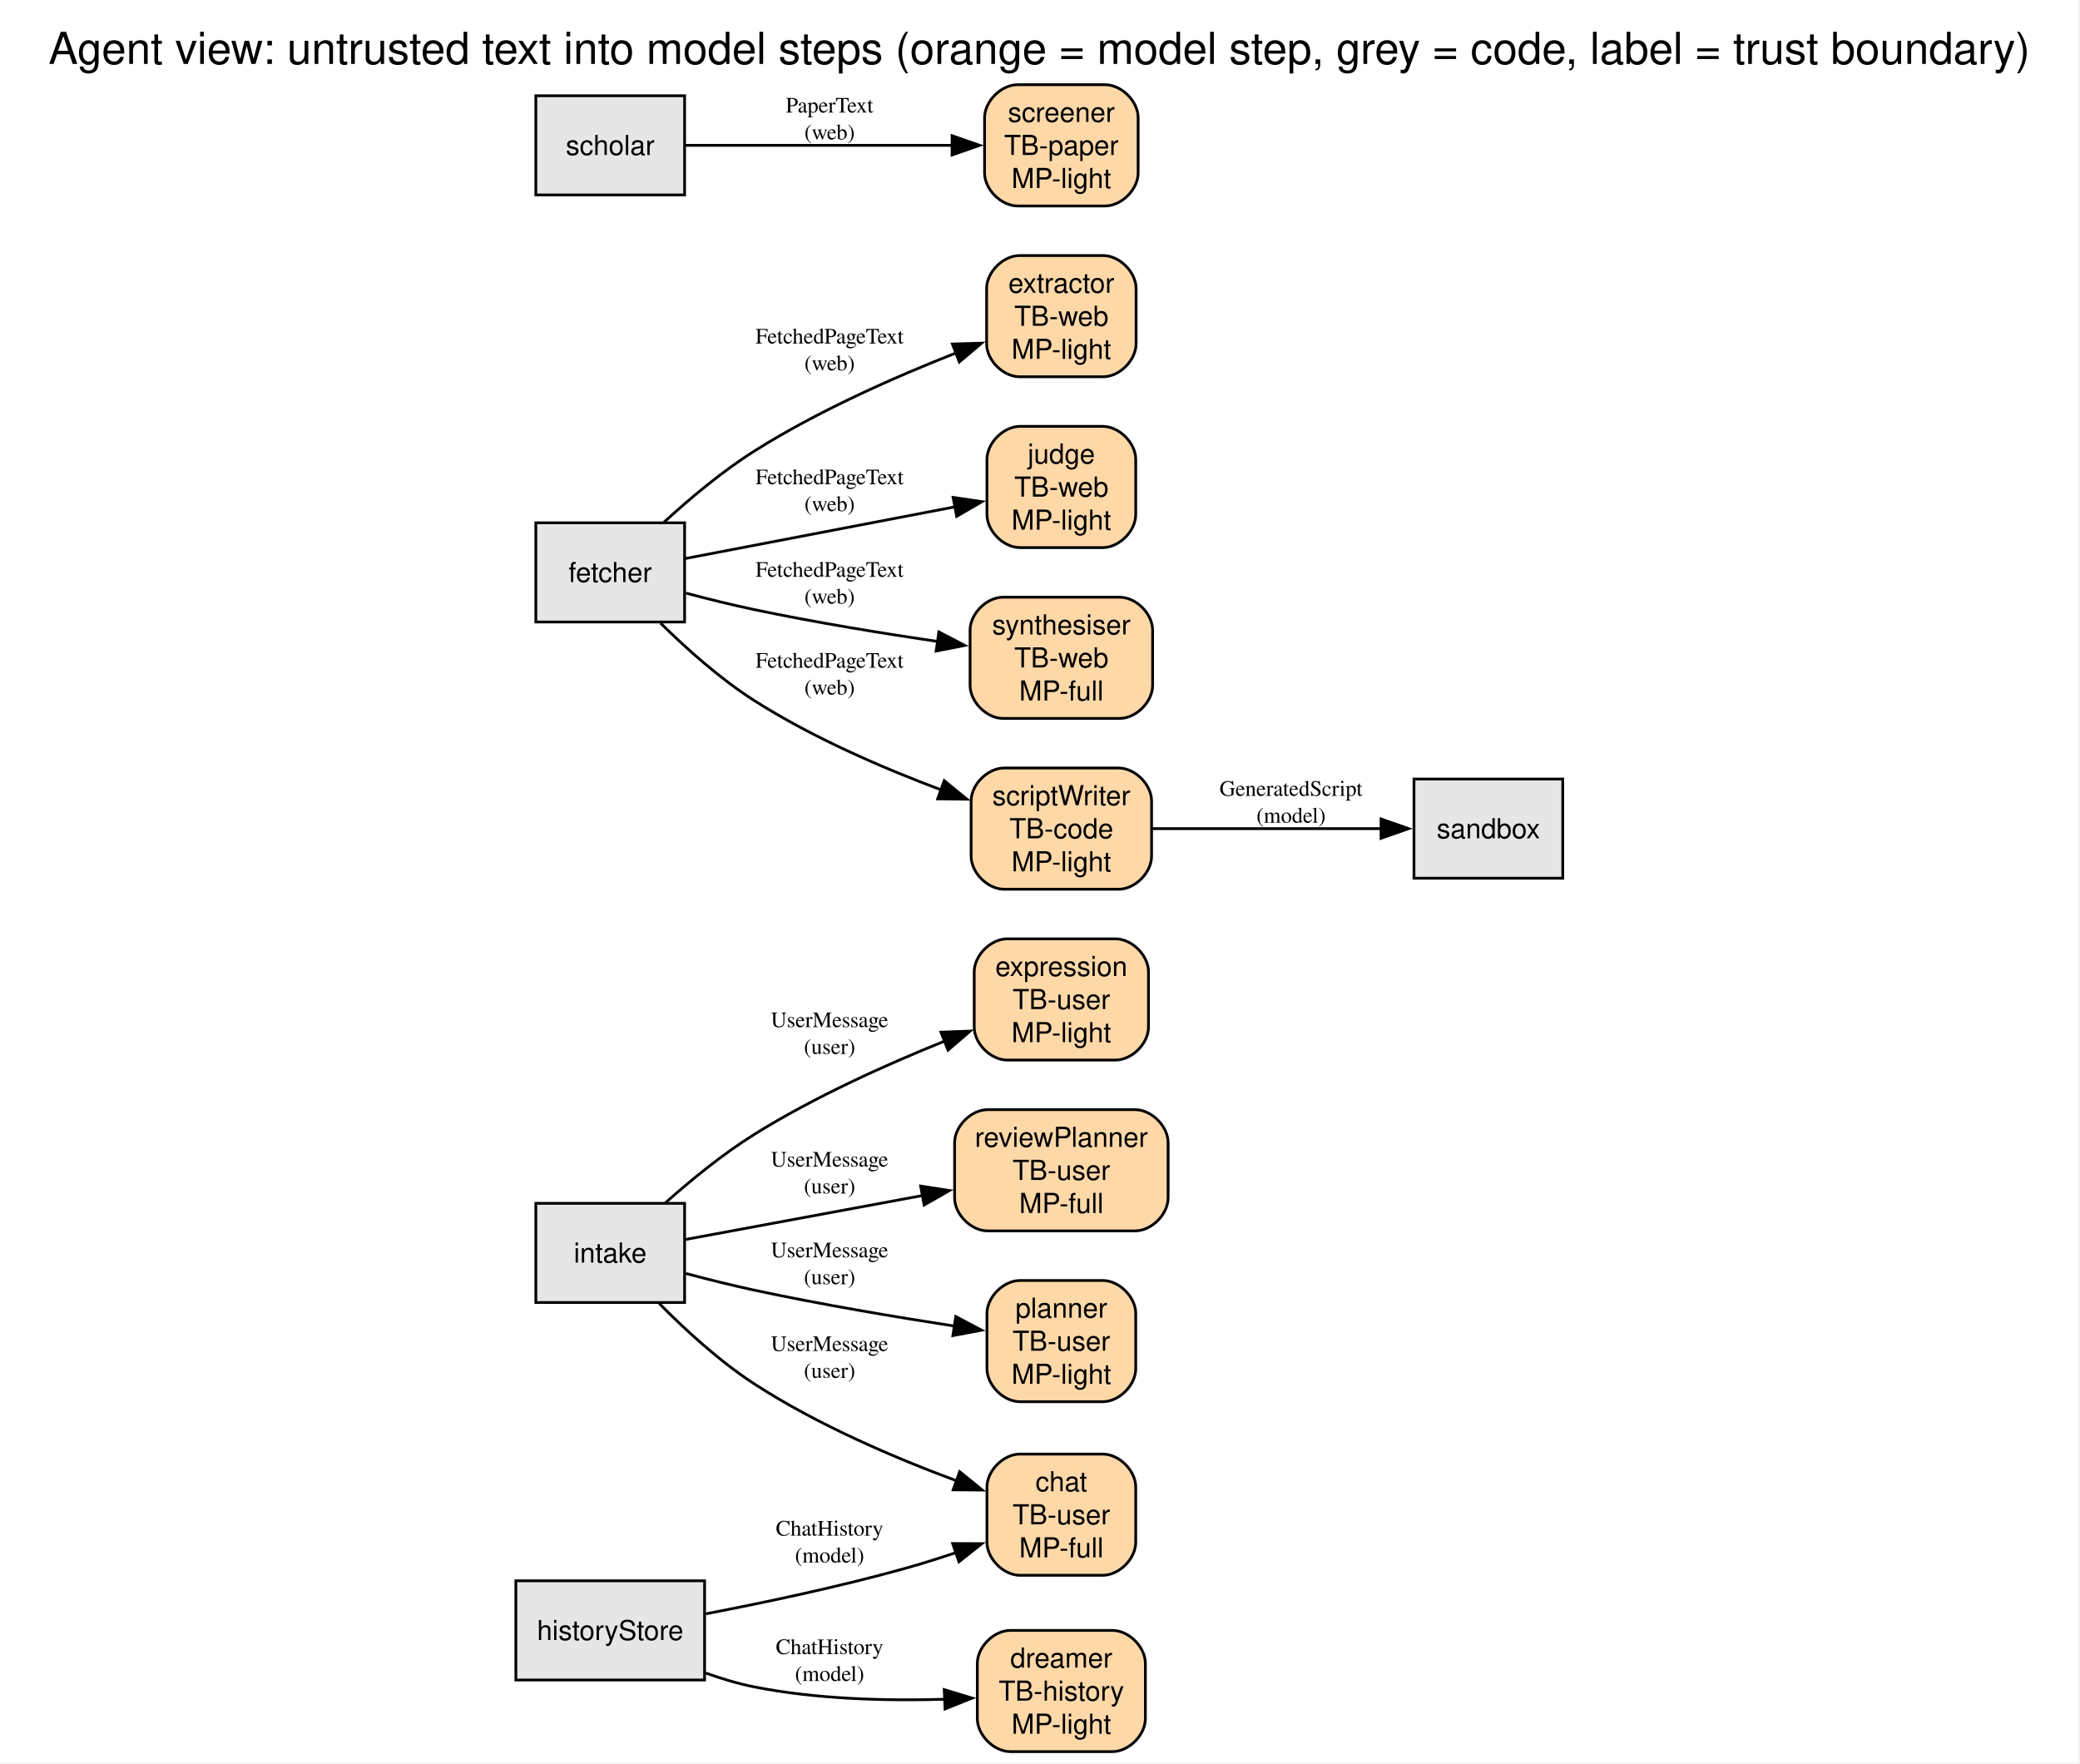
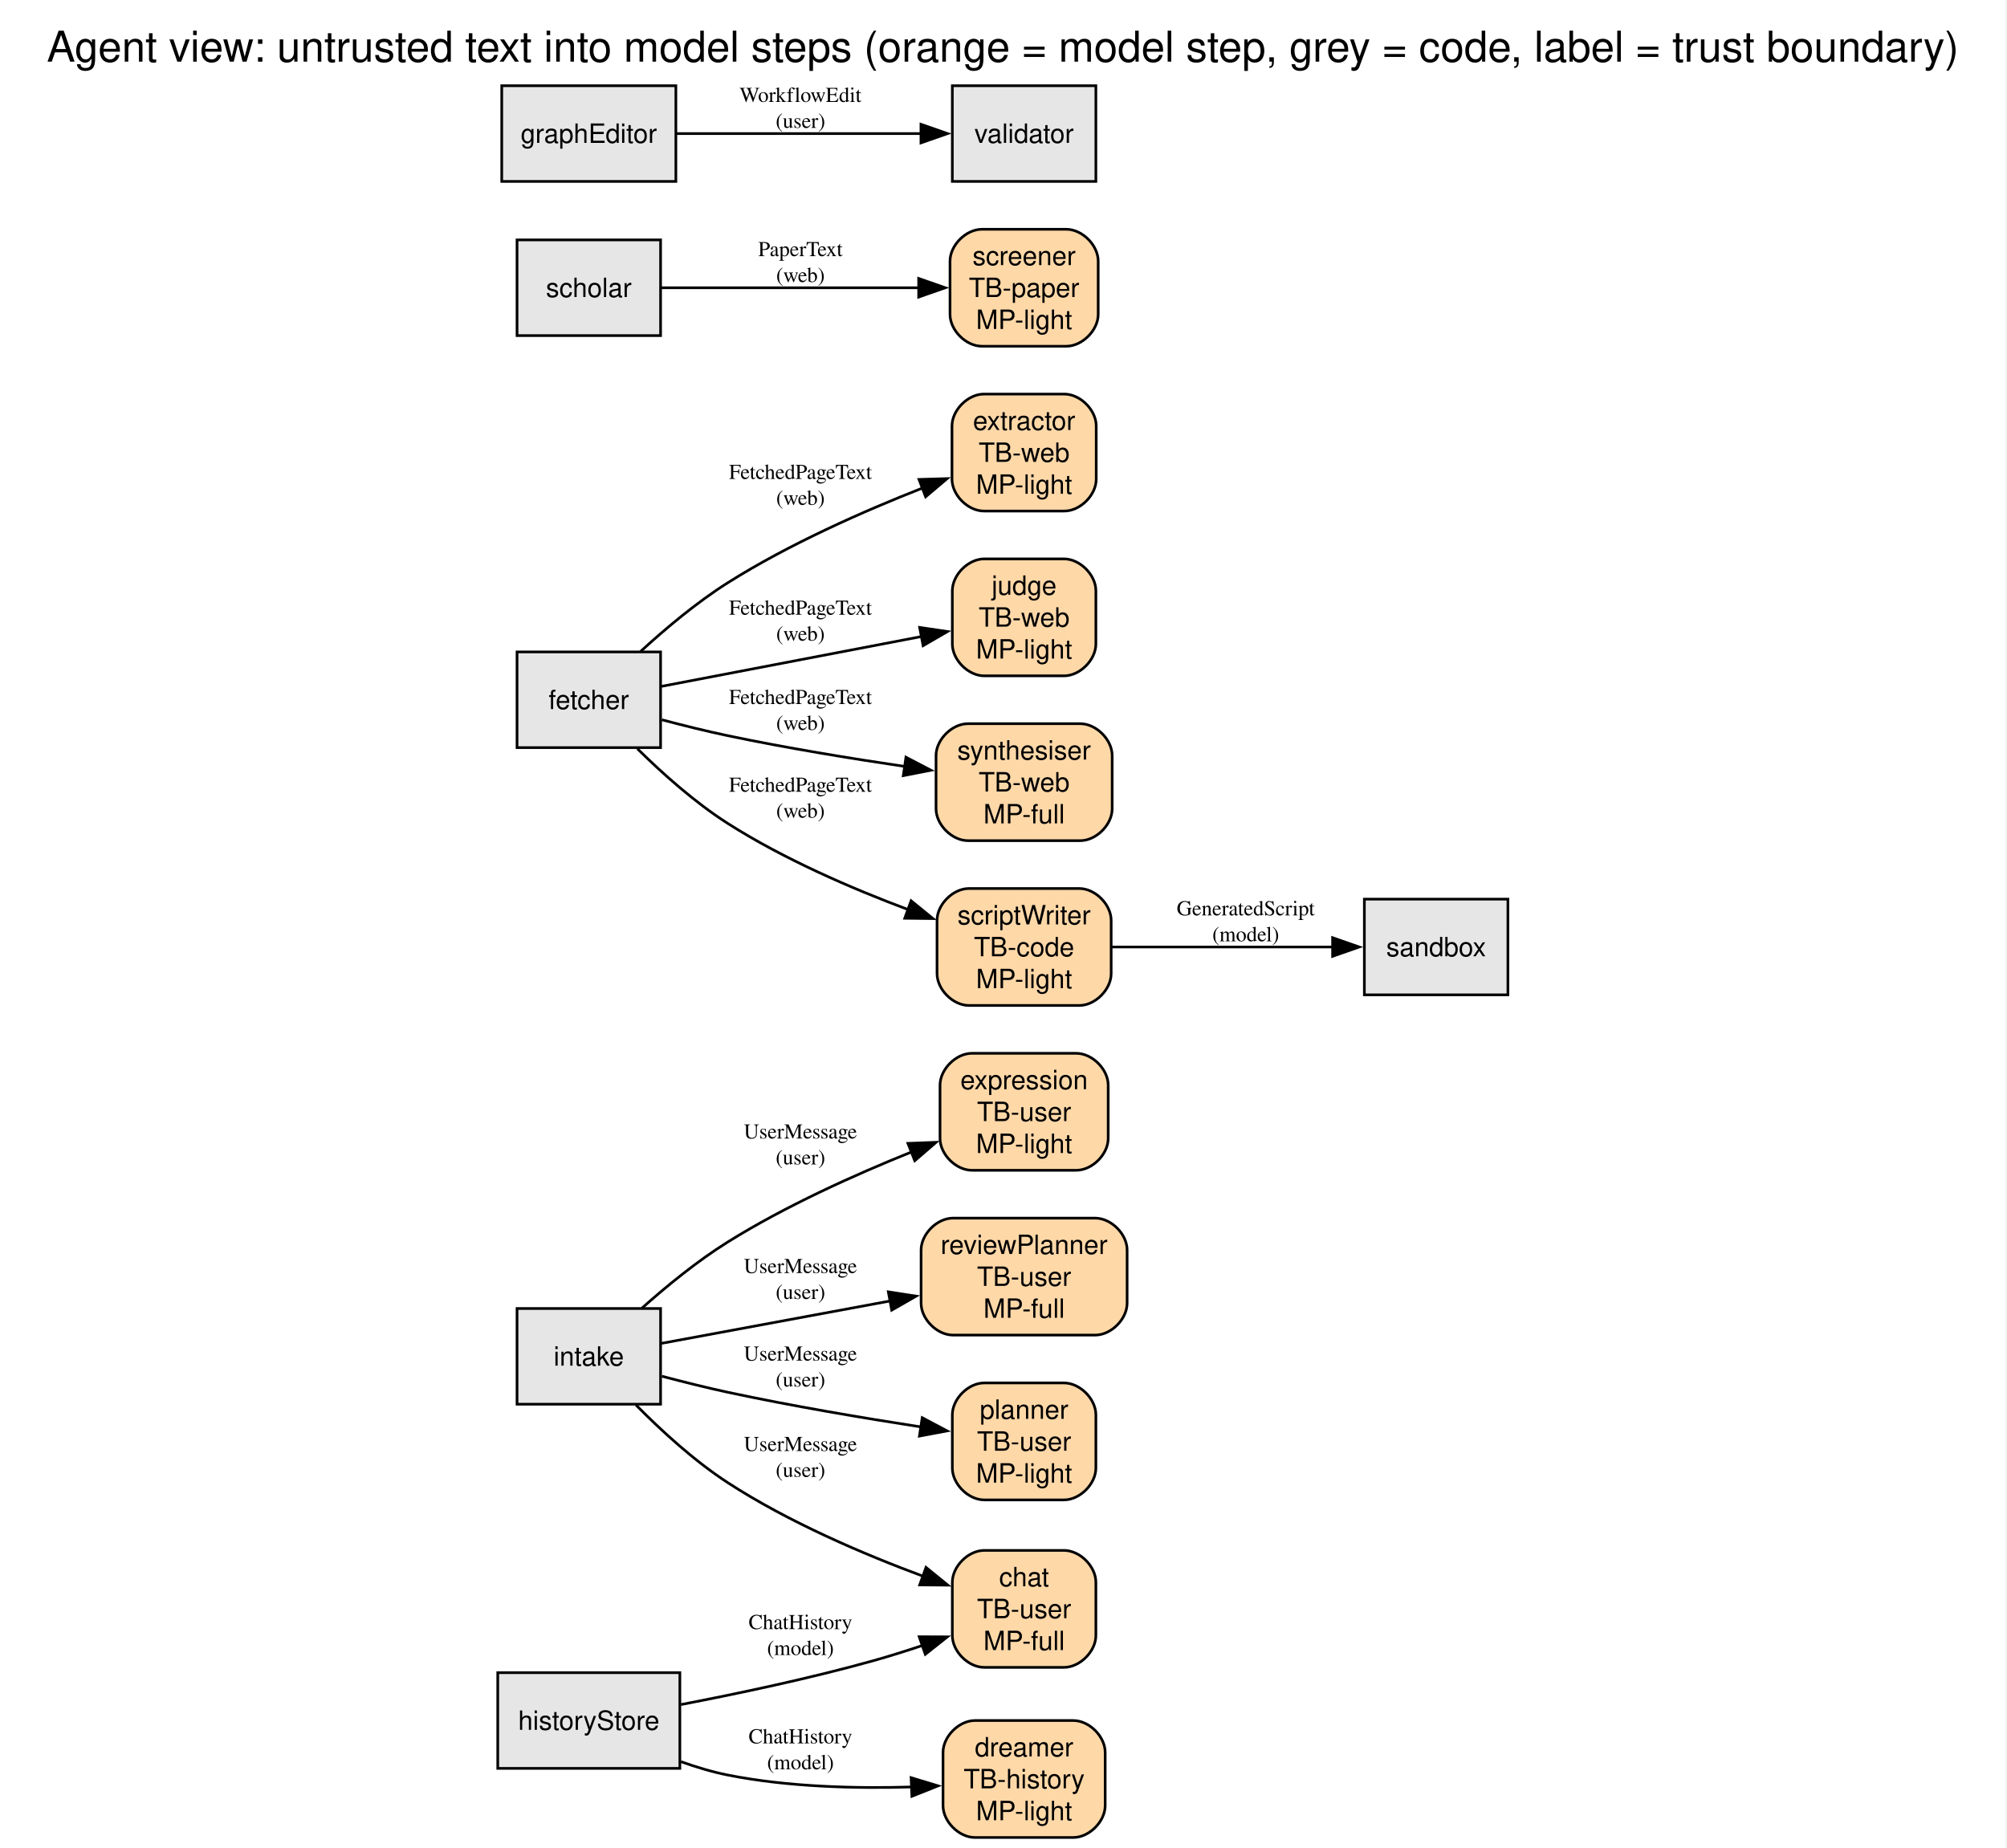
- <svg xmlns="http://www.w3.org/2000/svg" width="755pt" height="640pt" viewBox="0.00 0.00 755.00 640.00">
-   <g id="graph0" class="graph" transform="scale(1 1) rotate(0) translate(4 635.75)">
-     <polygon fill="white" stroke="none" points="-4,4 -4,-635.75 750.5,-635.75 750.5,4 -4,4" />
-     <text xml:space="preserve" text-anchor="middle" x="373.25" y="-612.55" font-family="Helvetica,sans-Serif" font-size="16.00">Agent view: untrusted text into model steps (orange = model step, grey = code, label = trust boundary)</text>
+ <svg xmlns="http://www.w3.org/2000/svg" width="755pt" height="695pt" viewBox="0.00 0.00 755.00 695.00">
+   <g id="graph0" class="graph" transform="scale(1 1) rotate(0) translate(4 691.25)">
+     <polygon fill="white" stroke="none" points="-4,4 -4,-691.25 750.5,-691.25 750.5,4 -4,4" />
+     <text xml:space="preserve" text-anchor="middle" x="373.25" y="-668.05" font-family="Helvetica,sans-Serif" font-size="16.00">Agent view: untrusted text into model steps (orange = model step, grey = code, label = trust boundary)</text>
    <g id="node1" class="node">
      <polygon fill="#e6e6e6" stroke="black" points="244.5,-199 190.5,-199 190.5,-163 244.5,-163 244.5,-199" />
      <text xml:space="preserve" text-anchor="middle" x="217.5" y="-177.5" font-family="Helvetica,sans-Serif" font-size="10.00">intake</text>
    </g>
-     <g id="node6" class="node">
+     <g id="node8" class="node">
      <path fill="#ffd8a8" stroke="black" d="M396.25,-108C396.25,-108 366.25,-108 366.25,-108 360.25,-108 354.25,-102 354.25,-96 354.25,-96 354.25,-76 354.25,-76 354.25,-70 360.25,-64 366.25,-64 366.25,-64 396.25,-64 396.25,-64 402.25,-64 408.25,-70 408.25,-76 408.25,-76 408.25,-96 408.25,-96 408.25,-102 402.25,-108 396.25,-108" />
      <text xml:space="preserve" text-anchor="middle" x="381.25" y="-94.5" font-family="Helvetica,sans-Serif" font-size="10.00">chat</text>
      <text xml:space="preserve" text-anchor="middle" x="381.25" y="-82.5" font-family="Helvetica,sans-Serif" font-size="10.00">TB-user</text>
      <text xml:space="preserve" text-anchor="middle" x="381.25" y="-70.5" font-family="Helvetica,sans-Serif" font-size="10.00">MP-full</text>
    </g>
    <g id="edge1" class="edge">
      <path fill="none" stroke="black" d="M235.27,-162.68C244.72,-153.1 257.14,-141.7 269.75,-133.5 292.66,-118.6 321.03,-106.52 343.29,-98.27" />
      <polygon fill="black" stroke="black" points="344.34,-101.61 352.56,-94.93 341.97,-95.02 344.34,-101.61" />
      <text xml:space="preserve" text-anchor="middle" x="297.12" y="-145.4" font-family="Times,serif" font-size="8.00">UserMessage</text>
      <text xml:space="preserve" text-anchor="middle" x="297.12" y="-135.65" font-family="Times,serif" font-size="8.00">(user)</text>
    </g>
-     <g id="node7" class="node">
+     <g id="node9" class="node">
      <path fill="#ffd8a8" stroke="black" d="M396.25,-171C396.25,-171 366.25,-171 366.25,-171 360.25,-171 354.25,-165 354.25,-159 354.25,-159 354.25,-139 354.25,-139 354.25,-133 360.25,-127 366.25,-127 366.25,-127 396.25,-127 396.25,-127 402.25,-127 408.25,-133 408.25,-139 408.25,-139 408.25,-159 408.25,-159 408.25,-165 402.25,-171 396.25,-171" />
      <text xml:space="preserve" text-anchor="middle" x="381.25" y="-157.5" font-family="Helvetica,sans-Serif" font-size="10.00">planner</text>
      <text xml:space="preserve" text-anchor="middle" x="381.25" y="-145.5" font-family="Helvetica,sans-Serif" font-size="10.00">TB-user</text>
      <text xml:space="preserve" text-anchor="middle" x="381.25" y="-133.5" font-family="Helvetica,sans-Serif" font-size="10.00">MP-light</text>
    </g>
    <g id="edge2" class="edge">
      <path fill="none" stroke="black" d="M244.99,-173.53C252.92,-171.43 261.65,-169.24 269.75,-167.5 293.82,-162.33 321.1,-157.75 342.53,-154.44" />
      <polygon fill="black" stroke="black" points="342.92,-157.92 352.28,-152.96 341.87,-151 342.92,-157.92" />
      <text xml:space="preserve" text-anchor="middle" x="297.12" y="-179.4" font-family="Times,serif" font-size="8.00">UserMessage</text>
      <text xml:space="preserve" text-anchor="middle" x="297.12" y="-169.65" font-family="Times,serif" font-size="8.00">(user)</text>
    </g>
-     <g id="node12" class="node">
+     <g id="node14" class="node">
      <path fill="#ffd8a8" stroke="black" d="M400.88,-295C400.88,-295 361.62,-295 361.62,-295 355.62,-295 349.62,-289 349.62,-283 349.62,-283 349.62,-263 349.62,-263 349.62,-257 355.62,-251 361.62,-251 361.62,-251 400.88,-251 400.88,-251 406.88,-251 412.88,-257 412.88,-263 412.88,-263 412.88,-283 412.88,-283 412.88,-289 406.88,-295 400.88,-295" />
      <text xml:space="preserve" text-anchor="middle" x="381.25" y="-281.5" font-family="Helvetica,sans-Serif" font-size="10.00">expression</text>
      <text xml:space="preserve" text-anchor="middle" x="381.25" y="-269.5" font-family="Helvetica,sans-Serif" font-size="10.00">TB-user</text>
      <text xml:space="preserve" text-anchor="middle" x="381.25" y="-257.5" font-family="Helvetica,sans-Serif" font-size="10.00">MP-light</text>
    </g>
    <g id="edge3" class="edge">
      <path fill="none" stroke="black" d="M237.46,-199.12C246.72,-207.37 258.32,-216.87 269.75,-224 291.43,-237.53 317.49,-249.27 338.85,-257.87" />
      <polygon fill="black" stroke="black" points="337.55,-261.12 348.14,-261.52 340.11,-254.6 337.55,-261.12" />
      <text xml:space="preserve" text-anchor="middle" x="297.12" y="-262.96" font-family="Times,serif" font-size="8.00">UserMessage</text>
      <text xml:space="preserve" text-anchor="middle" x="297.12" y="-253.21" font-family="Times,serif" font-size="8.00">(user)</text>
    </g>
-     <g id="node15" class="node">
+     <g id="node17" class="node">
      <path fill="#ffd8a8" stroke="black" d="M408,-233C408,-233 354.5,-233 354.5,-233 348.5,-233 342.5,-227 342.5,-221 342.5,-221 342.5,-201 342.5,-201 342.5,-195 348.5,-189 354.5,-189 354.5,-189 408,-189 408,-189 414,-189 420,-195 420,-201 420,-201 420,-221 420,-221 420,-227 414,-233 408,-233" />
      <text xml:space="preserve" text-anchor="middle" x="381.25" y="-219.5" font-family="Helvetica,sans-Serif" font-size="10.00">reviewPlanner</text>
      <text xml:space="preserve" text-anchor="middle" x="381.25" y="-207.5" font-family="Helvetica,sans-Serif" font-size="10.00">TB-user</text>
      <text xml:space="preserve" text-anchor="middle" x="381.25" y="-195.5" font-family="Helvetica,sans-Serif" font-size="10.00">MP-full</text>
    </g>
    <g id="edge4" class="edge">
      <path fill="none" stroke="black" d="M244.85,-185.89C268.06,-190.19 302.48,-196.58 330.81,-201.83" />
      <polygon fill="black" stroke="black" points="330.17,-205.27 340.64,-203.65 331.45,-198.39 330.17,-205.27" />
      <text xml:space="preserve" text-anchor="middle" x="297.12" y="-212.34" font-family="Times,serif" font-size="8.00">UserMessage</text>
      <text xml:space="preserve" text-anchor="middle" x="297.12" y="-202.59" font-family="Times,serif" font-size="8.00">(user)</text>
    </g>
    <g id="node2" class="node">
      <polygon fill="#e6e6e6" stroke="black" points="244.5,-446 190.5,-446 190.5,-410 244.5,-410 244.5,-446" />
      <text xml:space="preserve" text-anchor="middle" x="217.5" y="-424.5" font-family="Helvetica,sans-Serif" font-size="10.00">fetcher</text>
    </g>
-     <g id="node8" class="node">
+     <g id="node10" class="node">
      <path fill="#ffd8a8" stroke="black" d="M396.38,-543C396.38,-543 366.12,-543 366.12,-543 360.12,-543 354.12,-537 354.12,-531 354.12,-531 354.12,-511 354.12,-511 354.12,-505 360.12,-499 366.12,-499 366.12,-499 396.38,-499 396.38,-499 402.38,-499 408.38,-505 408.38,-511 408.38,-511 408.38,-531 408.38,-531 408.38,-537 402.38,-543 396.38,-543" />
      <text xml:space="preserve" text-anchor="middle" x="381.25" y="-529.5" font-family="Helvetica,sans-Serif" font-size="10.00">extractor</text>
      <text xml:space="preserve" text-anchor="middle" x="381.25" y="-517.5" font-family="Helvetica,sans-Serif" font-size="10.00">TB-web</text>
      <text xml:space="preserve" text-anchor="middle" x="381.25" y="-505.5" font-family="Helvetica,sans-Serif" font-size="10.00">MP-light</text>
    </g>
    <g id="edge5" class="edge">
      <path fill="none" stroke="black" d="M236.92,-446.13C246.25,-454.68 258.05,-464.61 269.75,-472 292.82,-486.57 320.96,-498.98 343.07,-507.67" />
      <polygon fill="black" stroke="black" points="341.71,-510.89 352.3,-511.2 344.21,-504.36 341.71,-510.89" />
      <text xml:space="preserve" text-anchor="middle" x="297.12" y="-511.07" font-family="Times,serif" font-size="8.00">FetchedPageText</text>
      <text xml:space="preserve" text-anchor="middle" x="297.12" y="-501.32" font-family="Times,serif" font-size="8.00">(web)</text>
    </g>
-     <g id="node9" class="node">
+     <g id="node11" class="node">
      <path fill="#ffd8a8" stroke="black" d="M396.25,-481C396.25,-481 366.25,-481 366.25,-481 360.25,-481 354.25,-475 354.25,-469 354.25,-469 354.25,-449 354.25,-449 354.25,-443 360.25,-437 366.25,-437 366.25,-437 396.25,-437 396.25,-437 402.25,-437 408.25,-443 408.25,-449 408.25,-449 408.25,-469 408.25,-469 408.25,-475 402.25,-481 396.25,-481" />
      <text xml:space="preserve" text-anchor="middle" x="381.25" y="-467.5" font-family="Helvetica,sans-Serif" font-size="10.00">judge</text>
      <text xml:space="preserve" text-anchor="middle" x="381.25" y="-455.5" font-family="Helvetica,sans-Serif" font-size="10.00">TB-web</text>
      <text xml:space="preserve" text-anchor="middle" x="381.25" y="-443.5" font-family="Helvetica,sans-Serif" font-size="10.00">MP-light</text>
    </g>
    <g id="edge6" class="edge">
      <path fill="none" stroke="black" d="M244.85,-433.05C271.4,-438.14 312.63,-446.04 342.63,-451.79" />
      <polygon fill="black" stroke="black" points="341.95,-455.22 352.43,-453.67 343.26,-448.35 341.95,-455.22" />
      <text xml:space="preserve" text-anchor="middle" x="297.12" y="-459.99" font-family="Times,serif" font-size="8.00">FetchedPageText</text>
      <text xml:space="preserve" text-anchor="middle" x="297.12" y="-450.24" font-family="Times,serif" font-size="8.00">(web)</text>
    </g>
-     <g id="node10" class="node">
+     <g id="node12" class="node">
      <path fill="#ffd8a8" stroke="black" d="M402.38,-419C402.38,-419 360.12,-419 360.12,-419 354.12,-419 348.12,-413 348.12,-407 348.12,-407 348.12,-387 348.12,-387 348.12,-381 354.12,-375 360.12,-375 360.12,-375 402.38,-375 402.38,-375 408.38,-375 414.38,-381 414.38,-387 414.38,-387 414.38,-407 414.38,-407 414.38,-413 408.38,-419 402.38,-419" />
      <text xml:space="preserve" text-anchor="middle" x="381.25" y="-405.5" font-family="Helvetica,sans-Serif" font-size="10.00">synthesiser</text>
      <text xml:space="preserve" text-anchor="middle" x="381.25" y="-393.5" font-family="Helvetica,sans-Serif" font-size="10.00">TB-web</text>
      <text xml:space="preserve" text-anchor="middle" x="381.25" y="-381.5" font-family="Helvetica,sans-Serif" font-size="10.00">MP-full</text>
    </g>
    <g id="edge7" class="edge">
      <path fill="none" stroke="black" d="M244.98,-420.48C252.91,-418.38 261.65,-416.2 269.75,-414.5 291.62,-409.9 316.15,-405.9 336.54,-402.89" />
      <polygon fill="black" stroke="black" points="336.8,-406.39 346.2,-401.49 335.8,-399.46 336.8,-406.39" />
      <text xml:space="preserve" text-anchor="middle" x="297.12" y="-426.4" font-family="Times,serif" font-size="8.00">FetchedPageText</text>
      <text xml:space="preserve" text-anchor="middle" x="297.12" y="-416.65" font-family="Times,serif" font-size="8.00">(web)</text>
    </g>
-     <g id="node11" class="node">
+     <g id="node13" class="node">
      <path fill="#ffd8a8" stroke="black" d="M402,-357C402,-357 360.5,-357 360.5,-357 354.5,-357 348.5,-351 348.5,-345 348.5,-345 348.5,-325 348.5,-325 348.5,-319 354.5,-313 360.5,-313 360.5,-313 402,-313 402,-313 408,-313 414,-319 414,-325 414,-325 414,-345 414,-345 414,-351 408,-357 402,-357" />
      <text xml:space="preserve" text-anchor="middle" x="381.25" y="-343.5" font-family="Helvetica,sans-Serif" font-size="10.00">scriptWriter</text>
      <text xml:space="preserve" text-anchor="middle" x="381.25" y="-331.5" font-family="Helvetica,sans-Serif" font-size="10.00">TB-code</text>
      <text xml:space="preserve" text-anchor="middle" x="381.25" y="-319.5" font-family="Helvetica,sans-Serif" font-size="10.00">MP-light</text>
    </g>
    <g id="edge8" class="edge">
      <path fill="none" stroke="black" d="M235.77,-409.59C245.17,-400.31 257.39,-389.38 269.75,-381.5 290.82,-368.07 316.44,-357 337.7,-349.04" />
      <polygon fill="black" stroke="black" points="338.74,-352.39 346.95,-345.69 336.35,-345.81 338.74,-352.39" />
      <text xml:space="preserve" text-anchor="middle" x="297.12" y="-393.4" font-family="Times,serif" font-size="8.00">FetchedPageText</text>
      <text xml:space="preserve" text-anchor="middle" x="297.12" y="-383.65" font-family="Times,serif" font-size="8.00">(web)</text>
    </g>
    <g id="node3" class="node">
      <polygon fill="#e6e6e6" stroke="black" points="244.5,-601 190.5,-601 190.5,-565 244.5,-565 244.5,-601" />
      <text xml:space="preserve" text-anchor="middle" x="217.5" y="-579.5" font-family="Helvetica,sans-Serif" font-size="10.00">scholar</text>
    </g>
-     <g id="node14" class="node">
+     <g id="node16" class="node">
      <path fill="#ffd8a8" stroke="black" d="M397.12,-605C397.12,-605 365.38,-605 365.38,-605 359.38,-605 353.38,-599 353.38,-593 353.38,-593 353.38,-573 353.38,-573 353.38,-567 359.38,-561 365.38,-561 365.38,-561 397.12,-561 397.12,-561 403.12,-561 409.12,-567 409.12,-573 409.12,-573 409.12,-593 409.12,-593 409.12,-599 403.12,-605 397.12,-605" />
      <text xml:space="preserve" text-anchor="middle" x="381.25" y="-591.5" font-family="Helvetica,sans-Serif" font-size="10.00">screener</text>
      <text xml:space="preserve" text-anchor="middle" x="381.25" y="-579.5" font-family="Helvetica,sans-Serif" font-size="10.00">TB-paper</text>
      <text xml:space="preserve" text-anchor="middle" x="381.25" y="-567.5" font-family="Helvetica,sans-Serif" font-size="10.00">MP-light</text>
    </g>
    <g id="edge9" class="edge">
      <path fill="none" stroke="black" d="M244.85,-583C271.16,-583 311.9,-583 341.82,-583" />
      <polygon fill="black" stroke="black" points="341.59,-586.5 351.59,-583 341.59,-579.5 341.59,-586.5" />
      <text xml:space="preserve" text-anchor="middle" x="297.12" y="-594.9" font-family="Times,serif" font-size="8.00">PaperText</text>
      <text xml:space="preserve" text-anchor="middle" x="297.12" y="-585.15" font-family="Times,serif" font-size="8.00">(web)</text>
    </g>
    <g id="node4" class="node">
      <polygon fill="#e6e6e6" stroke="black" points="251.75,-62 183.25,-62 183.25,-26 251.75,-26 251.75,-62" />
      <text xml:space="preserve" text-anchor="middle" x="217.5" y="-40.5" font-family="Helvetica,sans-Serif" font-size="10.00">historyStore</text>
    </g>
    <g id="edge10" class="edge">
      <path fill="none" stroke="black" d="M252.18,-50.01C273.15,-54.04 300.59,-59.81 324.5,-66.5 330.55,-68.19 336.89,-70.19 343.05,-72.25" />
      <polygon fill="black" stroke="black" points="341.79,-75.52 352.38,-75.48 344.08,-68.91 341.79,-75.52" />
      <text xml:space="preserve" text-anchor="middle" x="297.12" y="-78.4" font-family="Times,serif" font-size="8.00">ChatHistory</text>
      <text xml:space="preserve" text-anchor="middle" x="297.12" y="-68.65" font-family="Times,serif" font-size="8.00">(model)</text>
    </g>
-     <g id="node13" class="node">
+     <g id="node15" class="node">
      <path fill="#ffd8a8" stroke="black" d="M399.75,-44C399.75,-44 362.75,-44 362.75,-44 356.75,-44 350.75,-38 350.75,-32 350.75,-32 350.75,-12 350.75,-12 350.75,-6 356.75,0 362.75,0 362.75,0 399.75,0 399.75,0 405.75,0 411.75,-6 411.75,-12 411.75,-12 411.75,-32 411.75,-32 411.75,-38 405.75,-44 399.75,-44" />
      <text xml:space="preserve" text-anchor="middle" x="381.25" y="-30.5" font-family="Helvetica,sans-Serif" font-size="10.00">dreamer</text>
      <text xml:space="preserve" text-anchor="middle" x="381.25" y="-18.5" font-family="Helvetica,sans-Serif" font-size="10.00">TB-history</text>
      <text xml:space="preserve" text-anchor="middle" x="381.25" y="-6.5" font-family="Helvetica,sans-Serif" font-size="10.00">MP-light</text>
    </g>
    <g id="edge11" class="edge">
      <path fill="none" stroke="black" d="M252.15,-28.53C257.91,-26.47 263.92,-24.66 269.75,-23.5 292.35,-18.99 318.06,-18.38 338.99,-19.01" />
      <polygon fill="black" stroke="black" points="338.74,-22.5 348.88,-19.42 339.04,-15.5 338.74,-22.5" />
      <text xml:space="preserve" text-anchor="middle" x="297.12" y="-35.4" font-family="Times,serif" font-size="8.00">ChatHistory</text>
      <text xml:space="preserve" text-anchor="middle" x="297.12" y="-25.65" font-family="Times,serif" font-size="8.00">(model)</text>
    </g>
    <g id="node5" class="node">
      <polygon fill="#e6e6e6" stroke="black" points="563.25,-353 509.25,-353 509.25,-317 563.25,-317 563.25,-353" />
      <text xml:space="preserve" text-anchor="middle" x="536.25" y="-331.5" font-family="Helvetica,sans-Serif" font-size="10.00">sandbox</text>
    </g>
+     <g id="node6" class="node">
+       <polygon fill="#e6e6e6" stroke="black" points="250.25,-659 184.75,-659 184.75,-623 250.25,-623 250.25,-659" />
+       <text xml:space="preserve" text-anchor="middle" x="217.5" y="-637.5" font-family="Helvetica,sans-Serif" font-size="10.00">graphEditor</text>
+     </g>
+     <g id="node7" class="node">
+       <polygon fill="#e6e6e6" stroke="black" points="408.25,-659 354.25,-659 354.25,-623 408.25,-623 408.25,-659" />
+       <text xml:space="preserve" text-anchor="middle" x="381.25" y="-637.5" font-family="Helvetica,sans-Serif" font-size="10.00">validator</text>
+     </g>
+     <g id="edge13" class="edge">
+       <path fill="none" stroke="black" d="M250.46,-641C276.96,-641 314.69,-641 342.65,-641" />
+       <polygon fill="black" stroke="black" points="342.45,-644.5 352.45,-641 342.45,-637.5 342.45,-644.5" />
+       <text xml:space="preserve" text-anchor="middle" x="297.12" y="-652.9" font-family="Times,serif" font-size="8.00">WorkflowEdit</text>
+       <text xml:space="preserve" text-anchor="middle" x="297.12" y="-643.15" font-family="Times,serif" font-size="8.00">(user)</text>
+     </g>
    <g id="edge12" class="edge">
      <path fill="none" stroke="black" d="M414.32,-335C438.53,-335 471.82,-335 497.34,-335" />
      <polygon fill="black" stroke="black" points="497.3,-338.5 507.3,-335 497.3,-331.5 497.3,-338.5" />
      <text xml:space="preserve" text-anchor="middle" x="464.62" y="-346.9" font-family="Times,serif" font-size="8.00">GeneratedScript</text>
      <text xml:space="preserve" text-anchor="middle" x="464.62" y="-337.15" font-family="Times,serif" font-size="8.00">(model)</text>
    </g>
  </g>
</svg>
